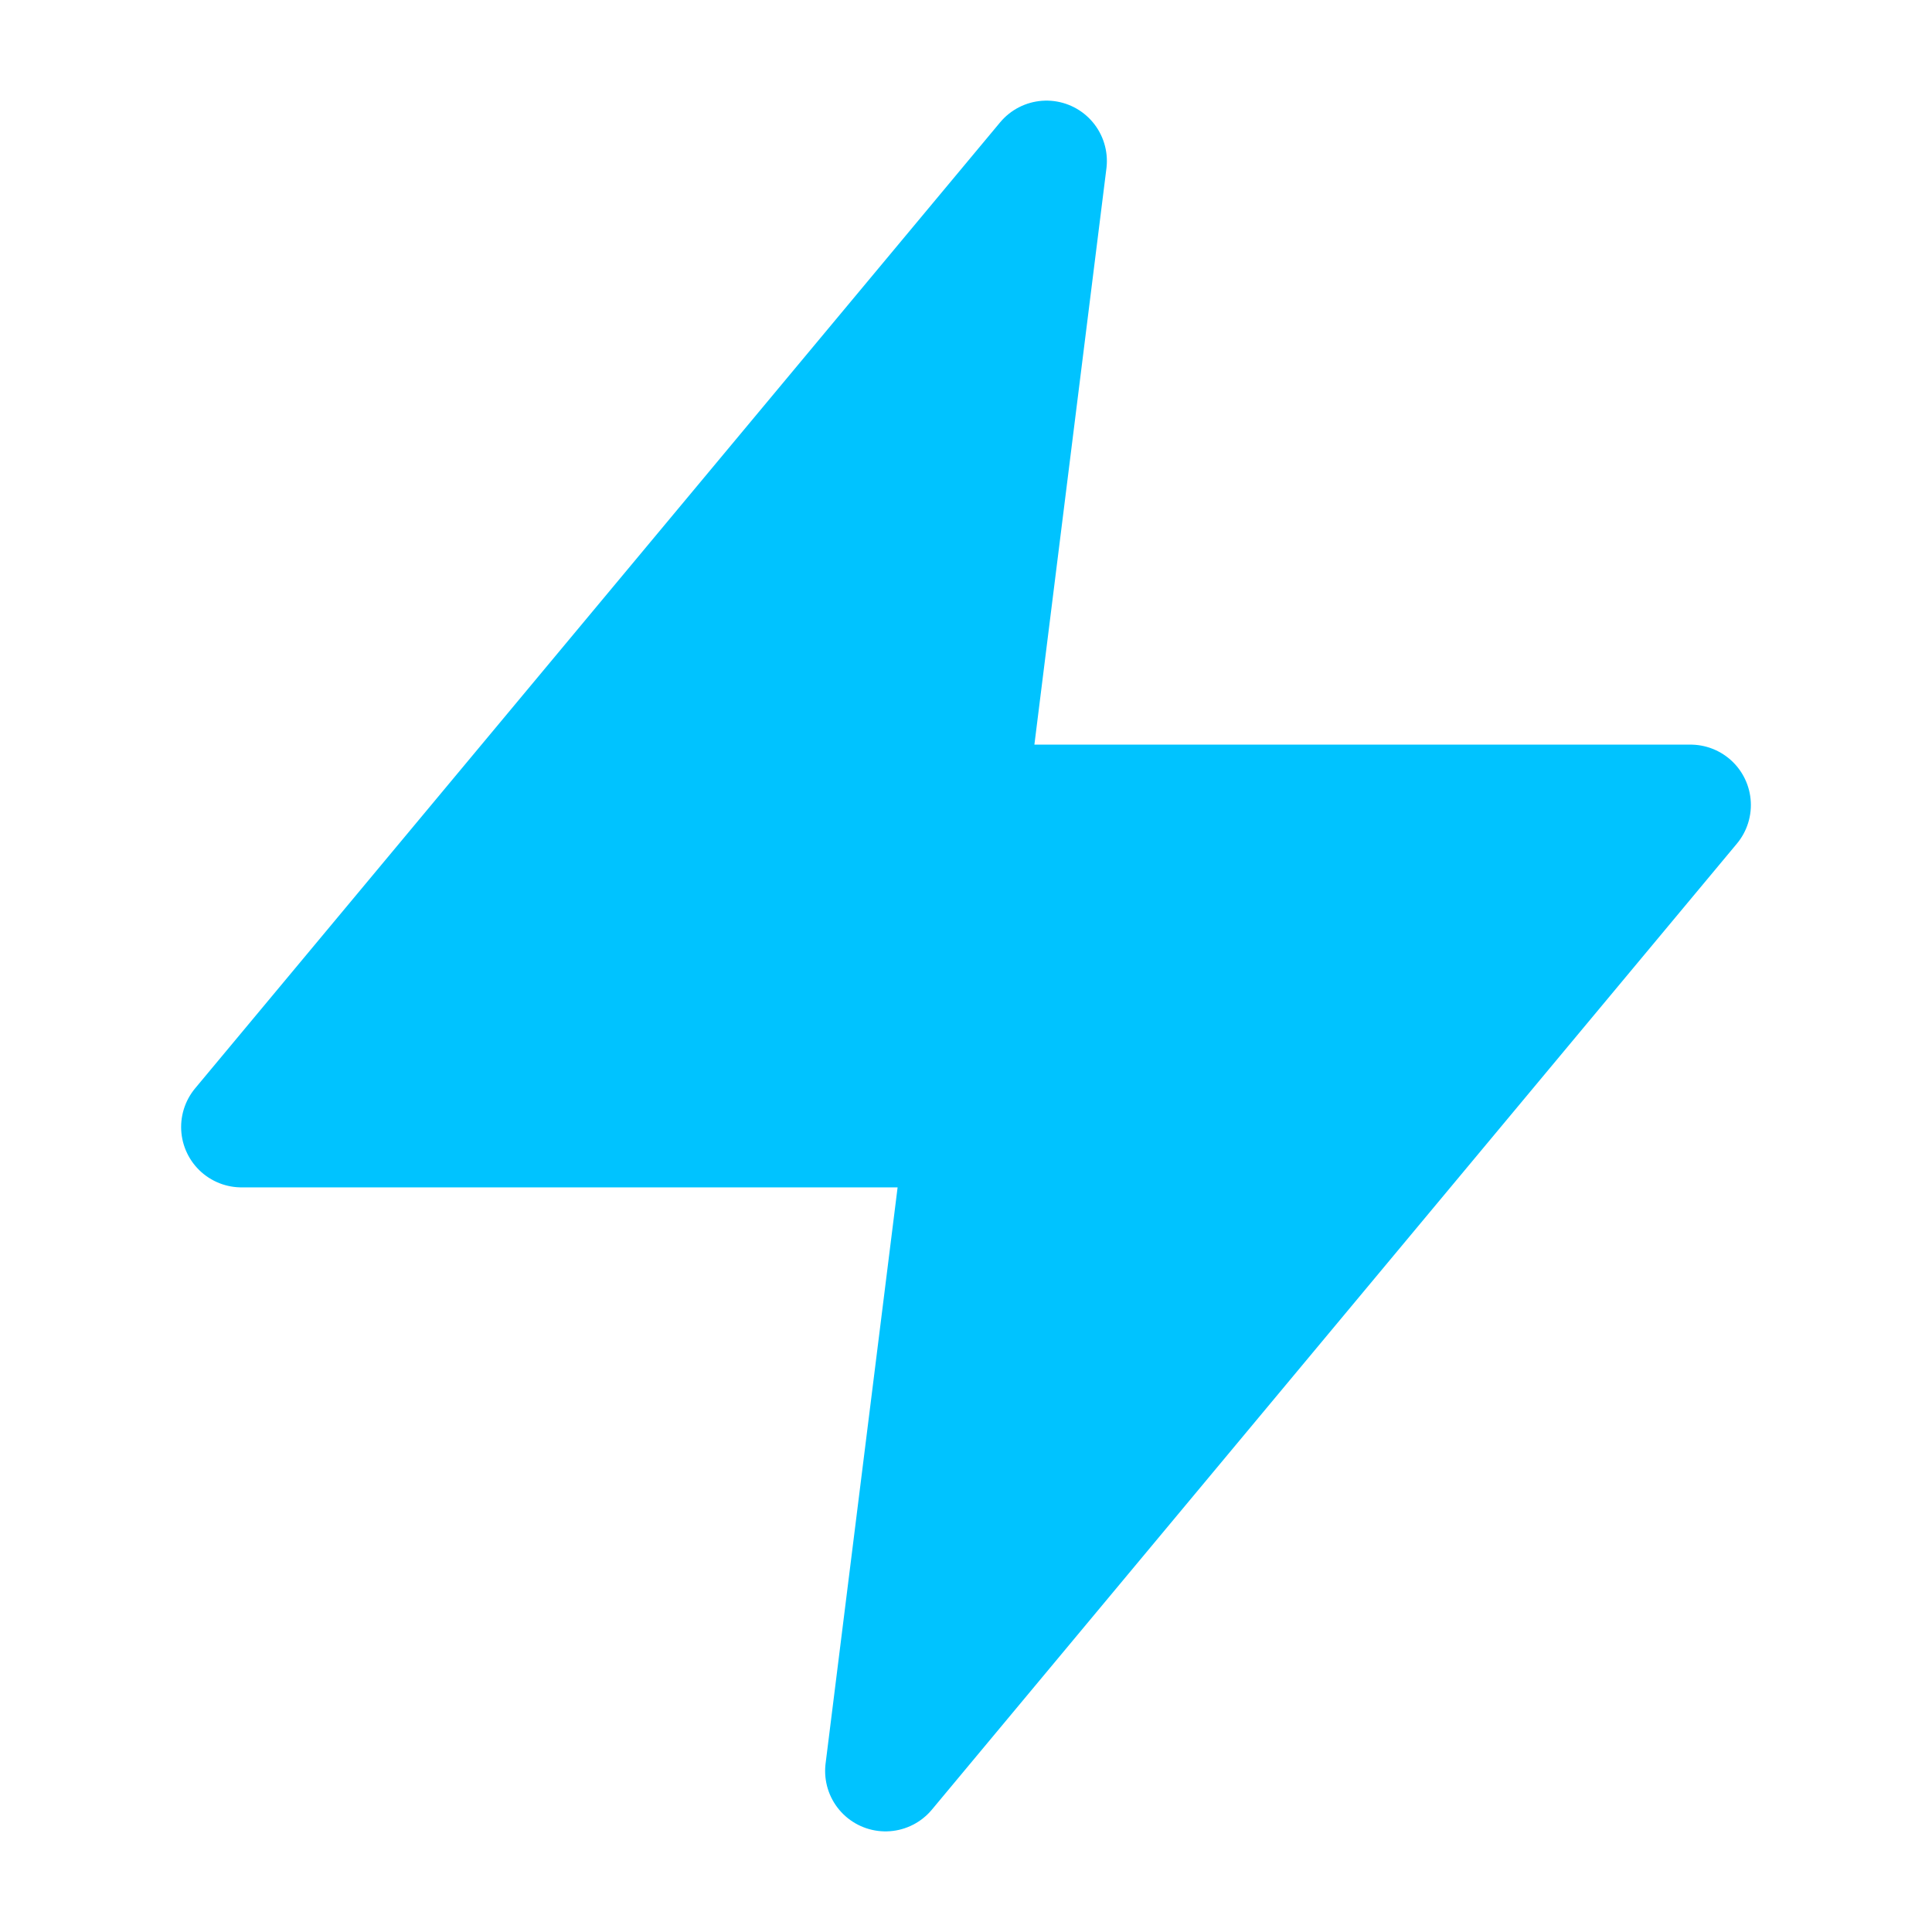
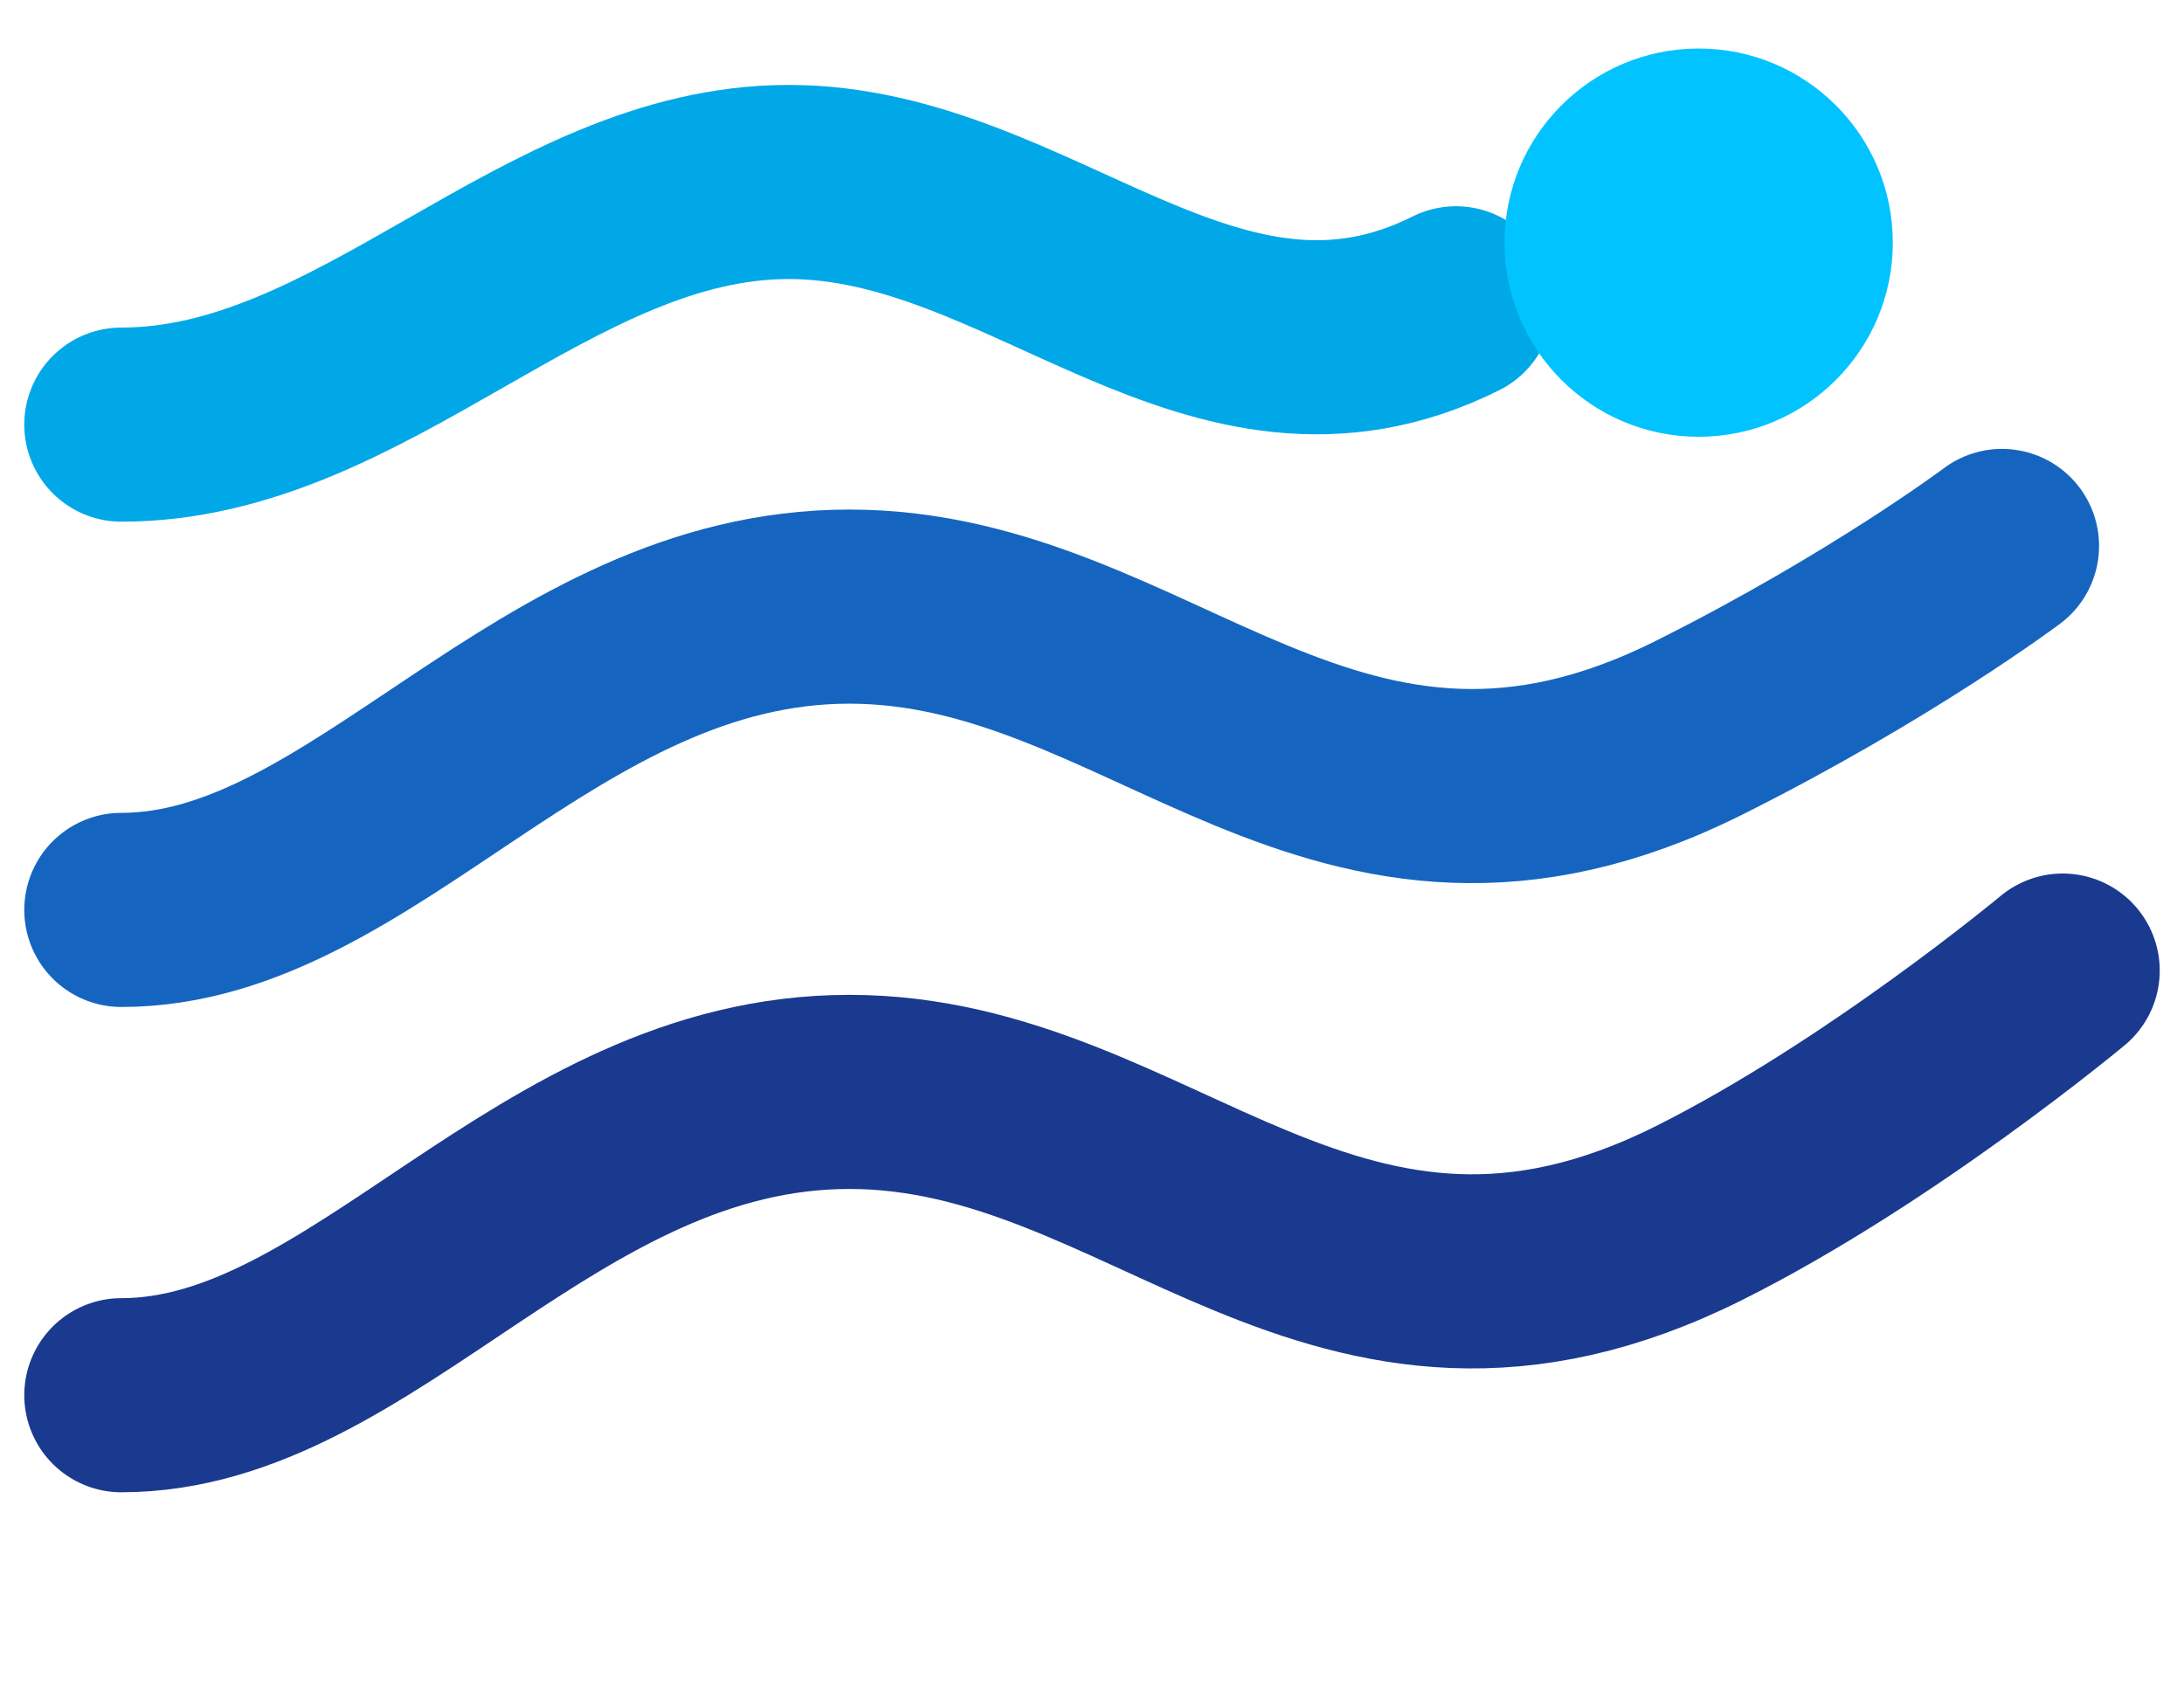
- <svg xmlns="http://www.w3.org/2000/svg" viewBox="0 0 24 24" fill="none">
-   <path d="M13 2L3 14h9l-1 8 10-12h-9l1-8z" fill="#00c3ff" stroke="#00c3ff" stroke-width="1.5" stroke-linecap="round" stroke-linejoin="round" />
+ <svg xmlns="http://www.w3.org/2000/svg" viewBox="0 0 36 28" fill="none">
+   <path d="M2 23 C6 23 9 18 14 18 C19 18 22 23 28 20 C31 18.5 34 16 34 16" stroke="#1a3a8f" stroke-width="3.2" stroke-linecap="round" />
+   <path d="M2 15 C6 15 9 10 14 10 C19 10 22 15 28 12 C31 10.5 33 9 33 9" stroke="#1565c0" stroke-width="3.2" stroke-linecap="round" />
+   <path d="M2 7 C6 7 9 3 13 3 C17 3 20 7 24 5" stroke="#00a8e8" stroke-width="3.2" stroke-linecap="round" />
+   <circle cx="28" cy="4" r="3.2" fill="#00c3ff" />
</svg>
